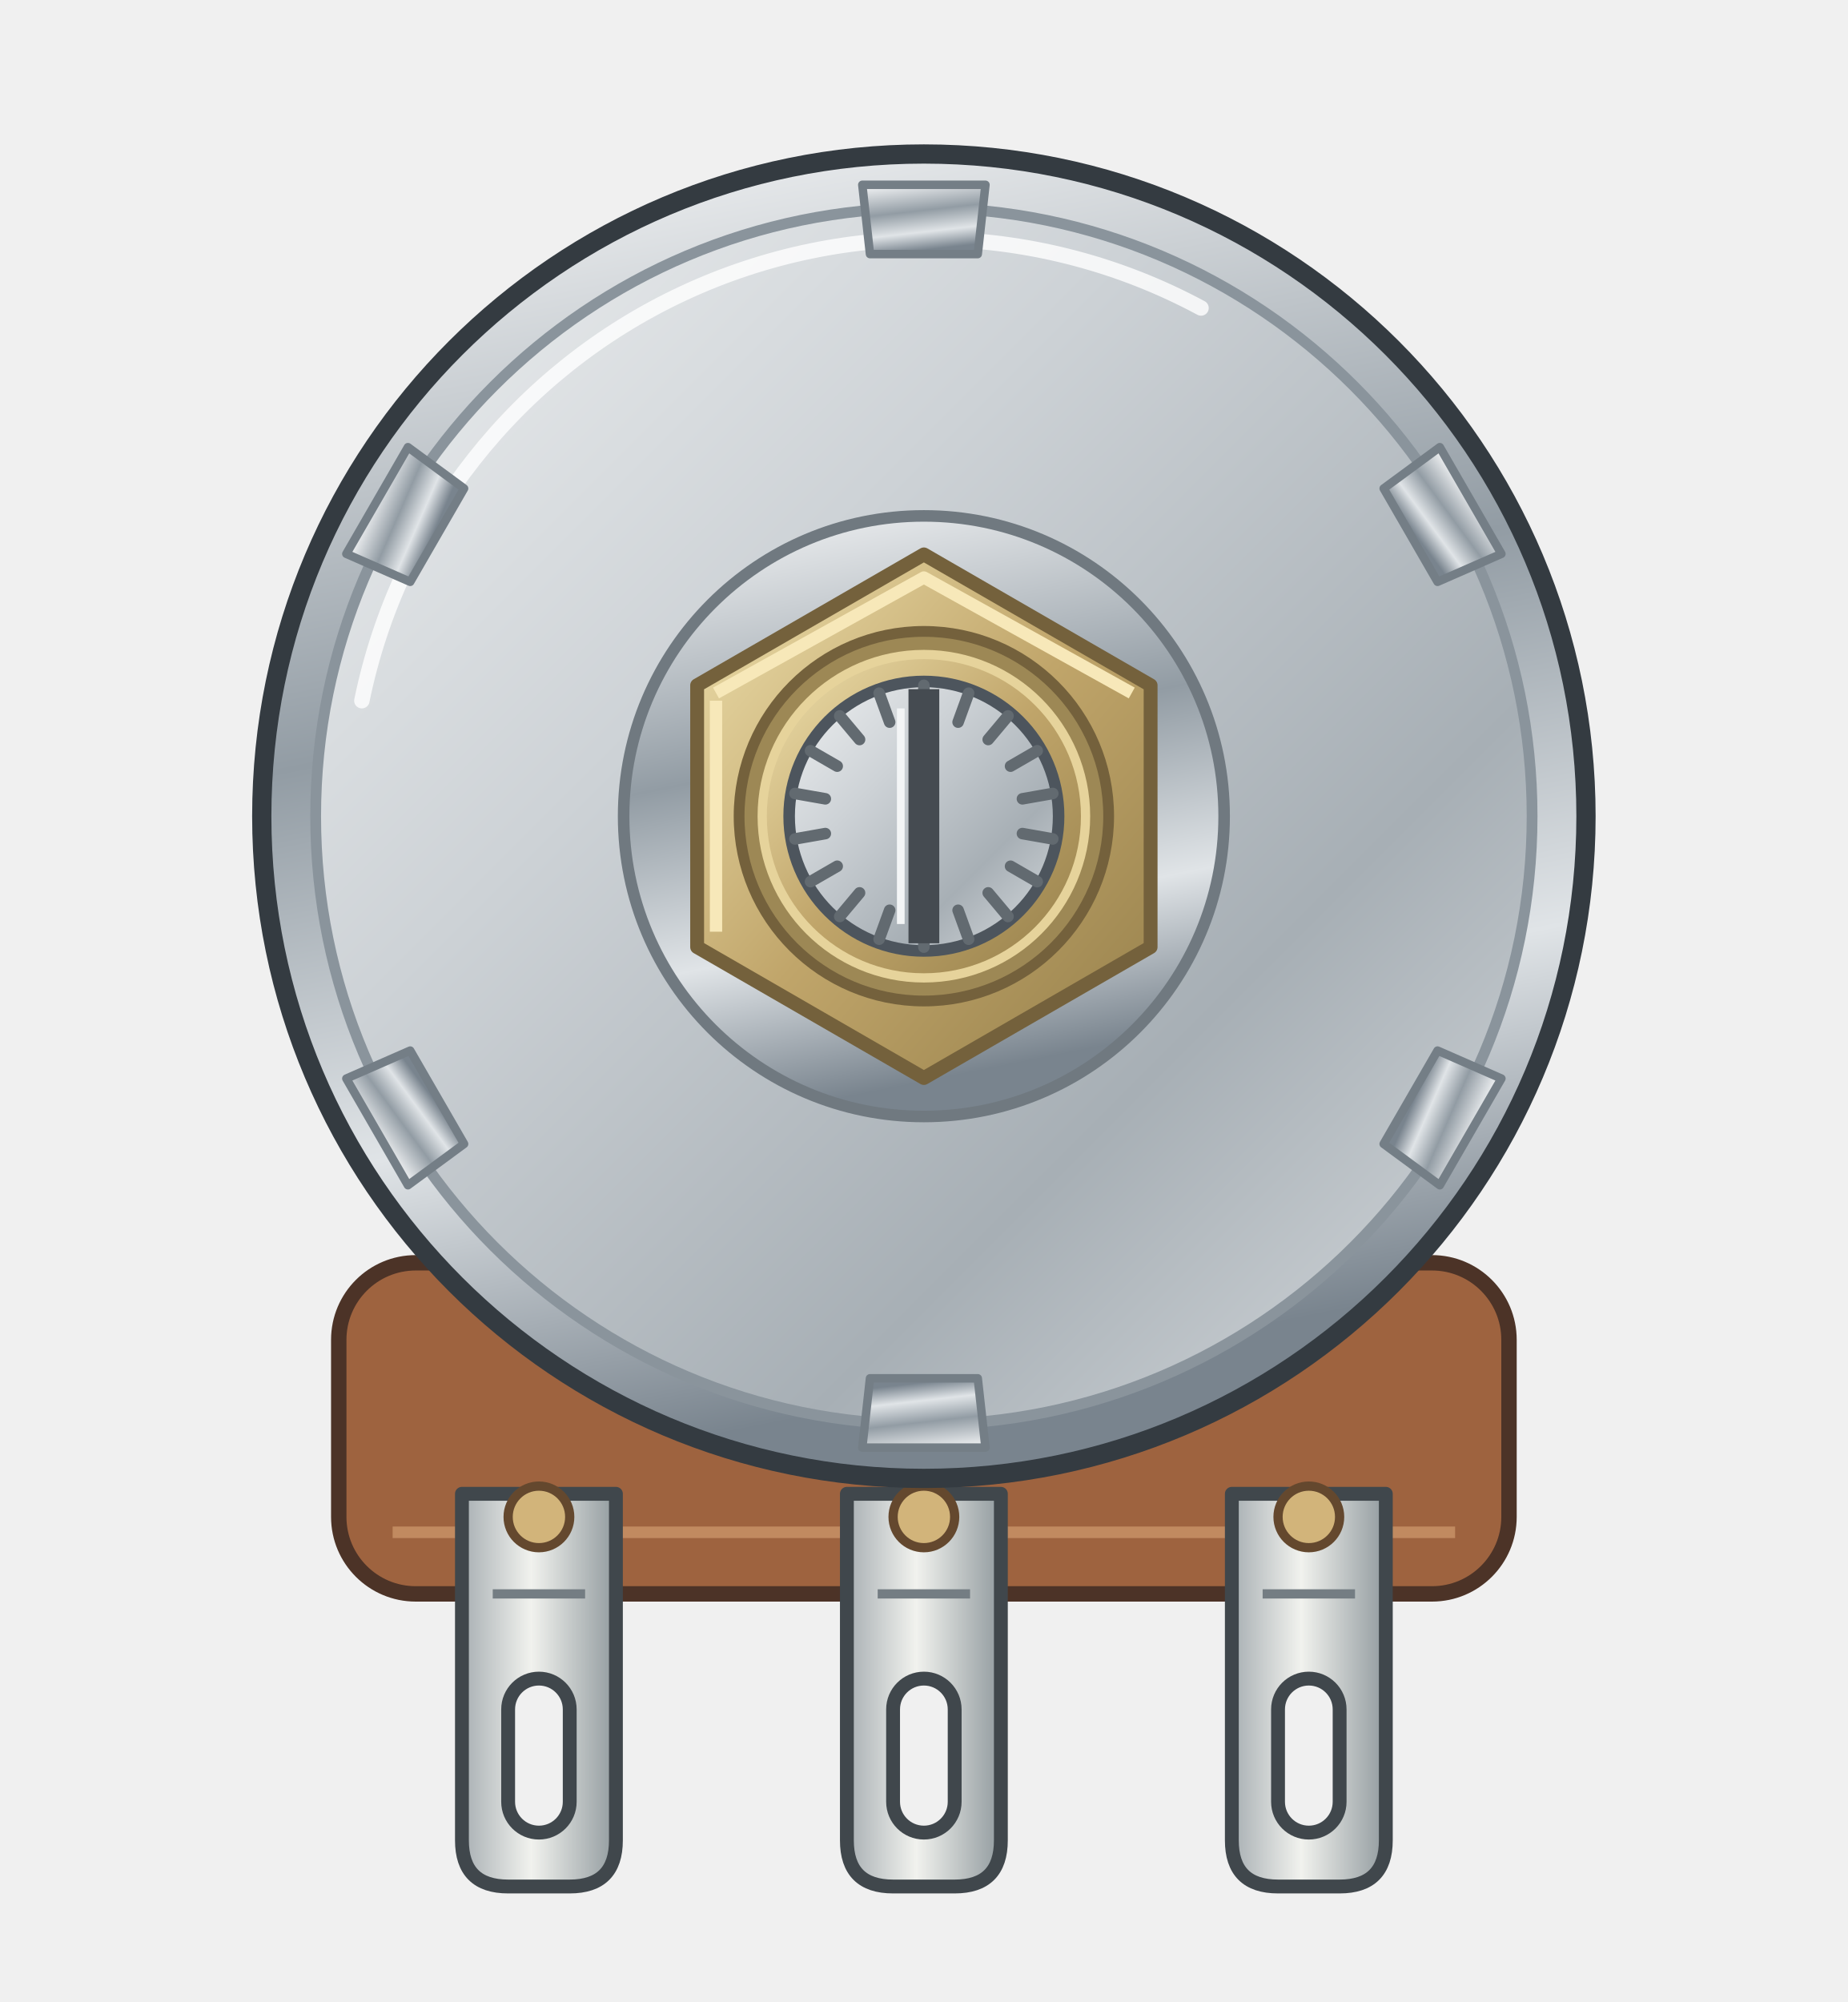
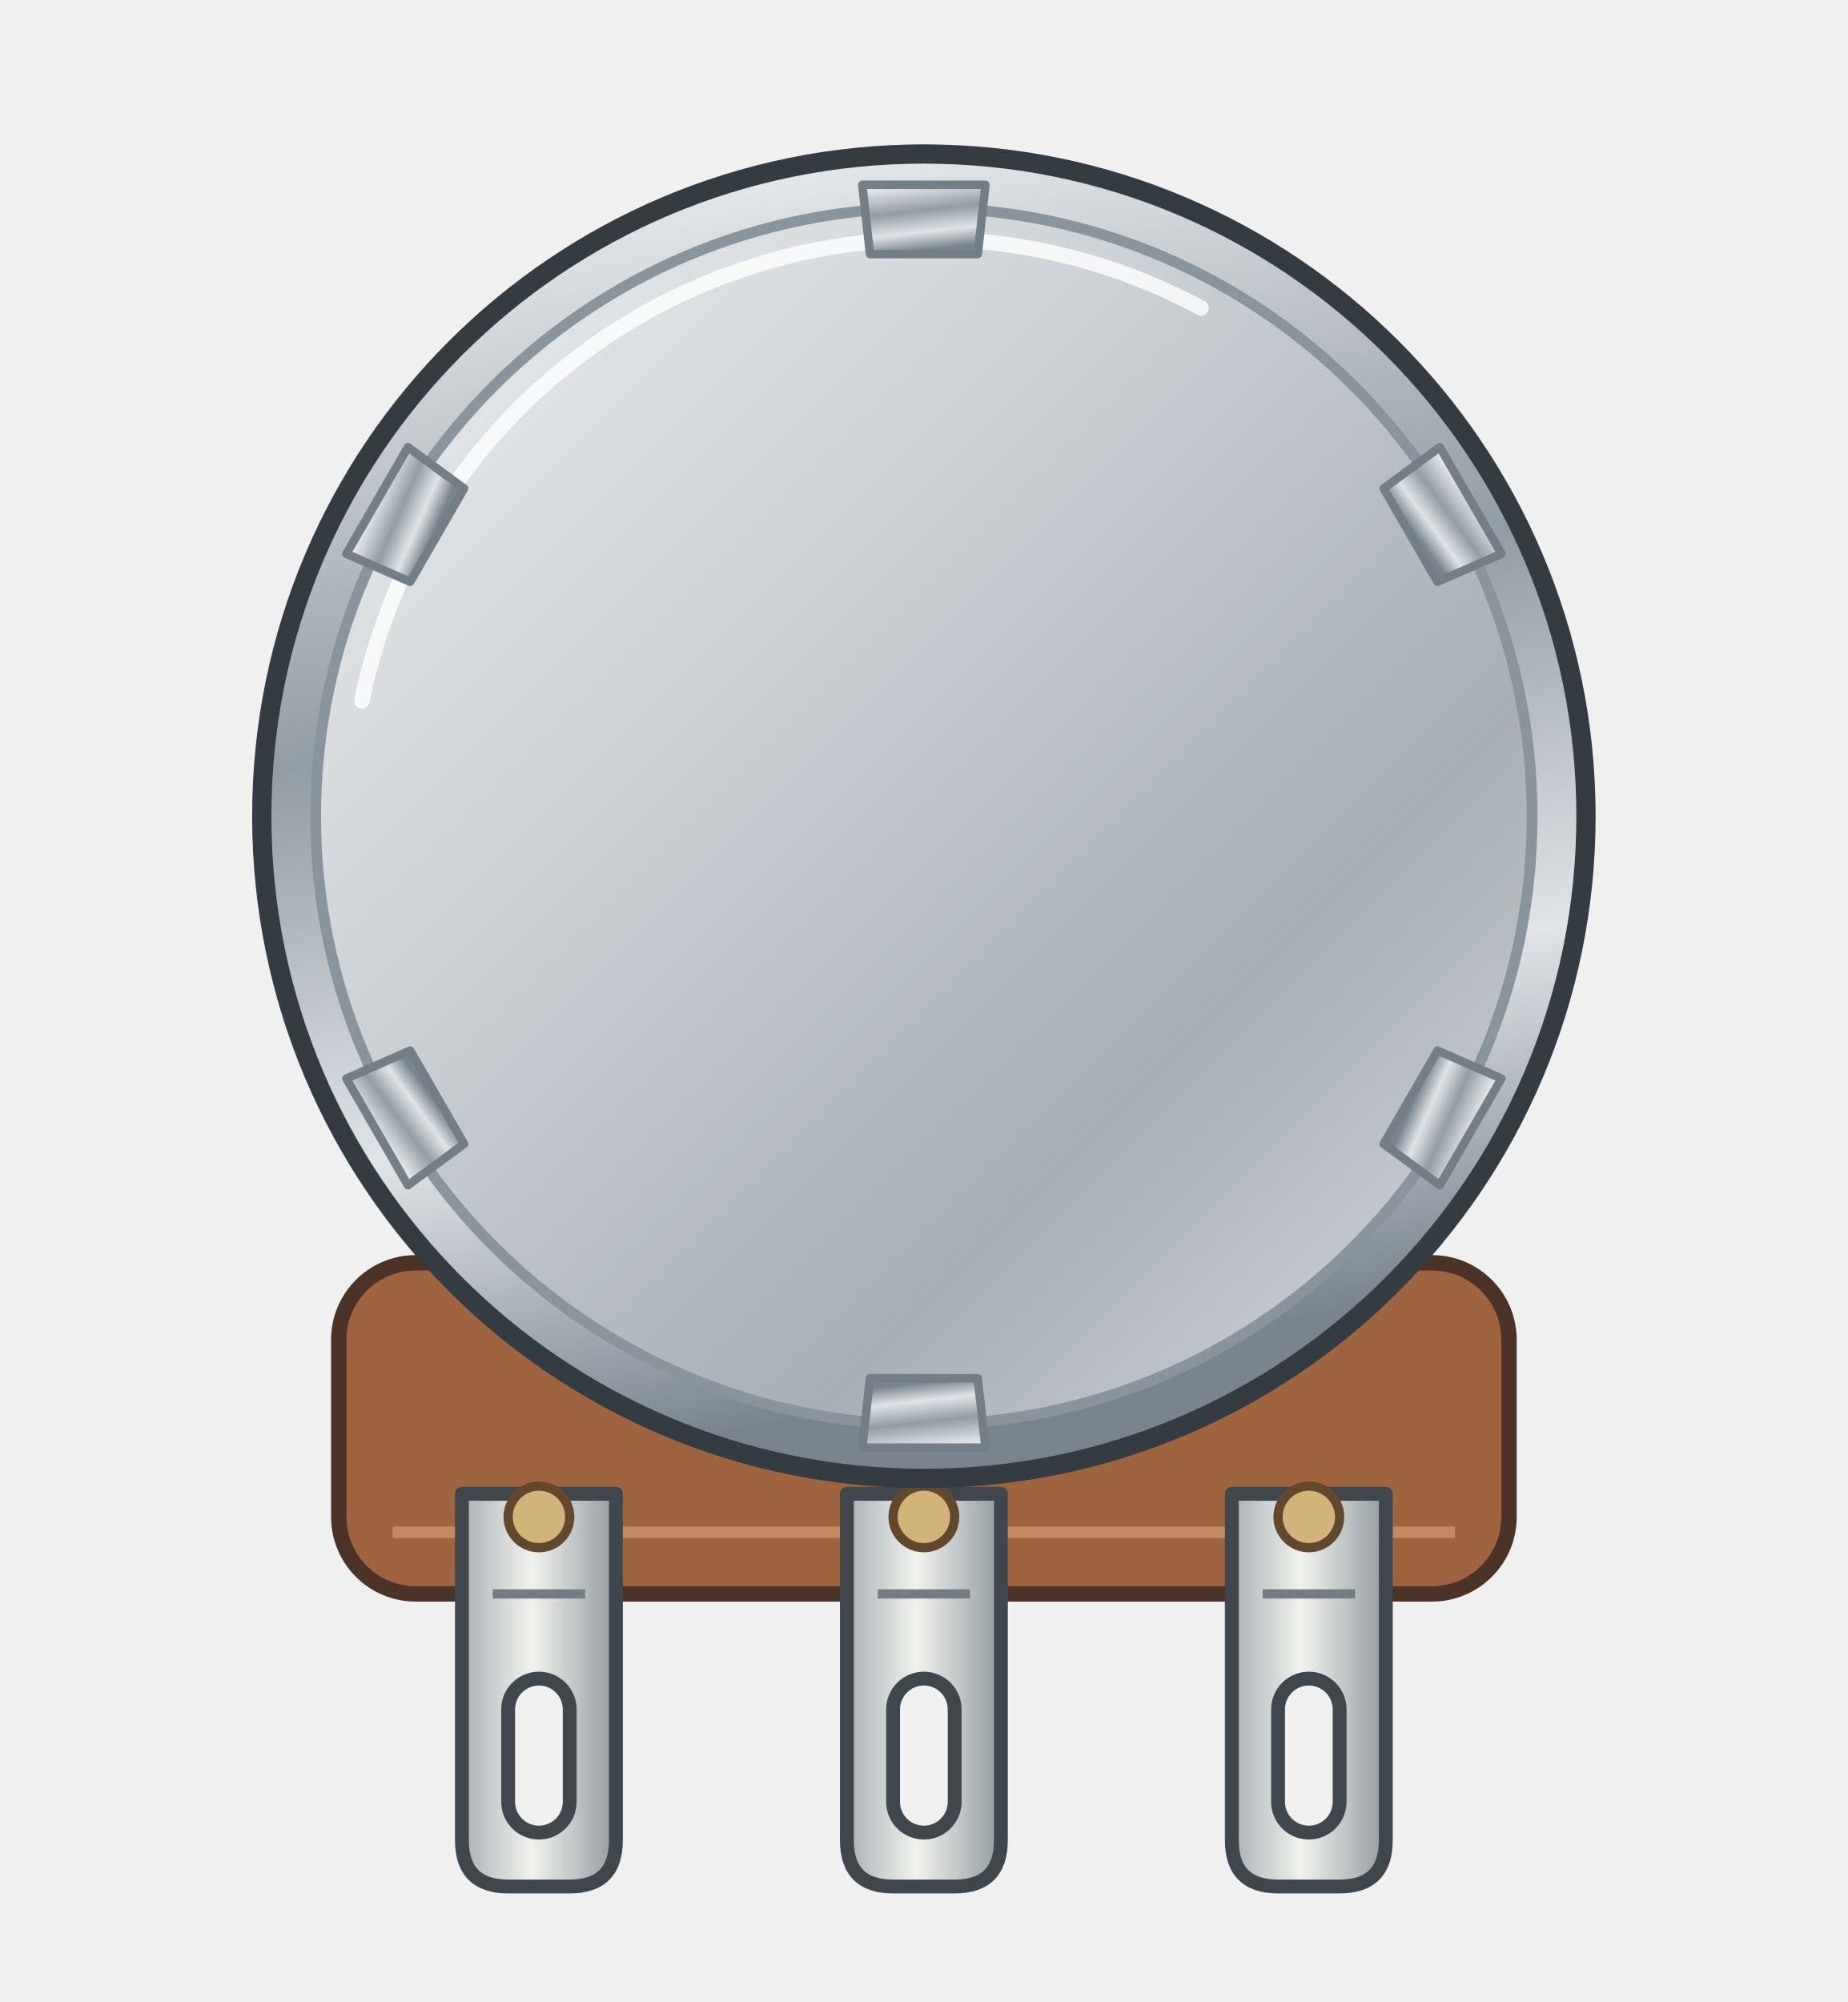
<svg xmlns="http://www.w3.org/2000/svg" width="240" height="260" viewBox="0 0 240 260" role="img" aria-labelledby="pot-title pot-description">
  <defs>
    <linearGradient id="pot-housing" x1="0" y1="0" x2="1" y2="1">
      <stop offset="0" stop-color="#eef0f1" />
      <stop offset="0.35" stop-color="#cdd2d6" />
      <stop offset="0.7" stop-color="#a7afb5" />
      <stop offset="1" stop-color="#d9dde0" />
    </linearGradient>
    <linearGradient id="pot-rim" x1="0" y1="0" x2="0.2" y2="1">
      <stop offset="0" stop-color="#f7f8f9" />
      <stop offset="0.45" stop-color="#929ca4" />
      <stop offset="0.75" stop-color="#e0e4e7" />
      <stop offset="1" stop-color="#79848e" />
    </linearGradient>
-     <linearGradient id="pot-brass" x1="0" y1="0" x2="1" y2="1">
-       <stop offset="0" stop-color="#eee0ad" />
-       <stop offset="0.5" stop-color="#c0a56a" />
-       <stop offset="1" stop-color="#96804b" />
-     </linearGradient>
    <linearGradient id="pot-terminal" x1="0" y1="0" x2="1" y2="0">
      <stop offset="0" stop-color="#a8afb3" />
      <stop offset="0.45" stop-color="#f1f2ee" />
      <stop offset="1" stop-color="#929b9f" />
    </linearGradient>
    <g id="pot-lug">
      <path d="M-10,194 H10 V239 Q10,245 4,245 H-4 Q-10,245 -10,239 Z                M-4,222 V234 A4,4 0 0 0 4,234 V222 A4,4 0 0 0 -4,222 Z" fill="url(#pot-terminal)" fill-rule="evenodd" stroke="#40474c" stroke-width="1.8" stroke-linejoin="round" />
      <path d="M-6,207 H6" fill="none" stroke="#747d83" stroke-width="1.2" />
    </g>
-     <path id="pot-knurl" d="M0,-13 V-17" fill="none" stroke="#626a70" stroke-width="1.5" stroke-linecap="round" />
    <g id="pot-crimp">
      <path d="M-8,-82 H8 L7,-73 H-7 Z" fill="url(#pot-rim)" stroke="#747e86" stroke-width="1.1" stroke-linejoin="round" />
    </g>
  </defs>
  <rect x="44" y="164" width="152" height="43" rx="10" fill="#9e633f" stroke="#4c3327" stroke-width="2" />
  <path d="M51,199 H189" fill="none" stroke="#c18a60" stroke-width="1.5" />
  <g transform="translate(70 0)">
    <use href="#pot-lug" />
  </g>
  <g transform="translate(120 0)">
    <use href="#pot-lug" />
  </g>
  <g transform="translate(170 0)">
    <use href="#pot-lug" />
  </g>
  <g fill="#d2b47a" stroke="#64482e" stroke-width="1.2">
    <circle cx="70" cy="197" r="4" />
    <circle cx="120" cy="197" r="4" />
    <circle cx="170" cy="197" r="4" />
  </g>
  <circle cx="120" cy="106" r="86" fill="url(#pot-rim)" stroke="#343b41" stroke-width="2.5" />
  <circle cx="120" cy="106" r="79" fill="url(#pot-housing)" stroke="#8a949c" stroke-width="1.4" />
  <path d="M47,91 A75,75 0 0 1 156,40" fill="none" stroke="#ffffff" stroke-opacity="0.8" stroke-width="2" stroke-linecap="round" />
  <g transform="translate(120 106)">
    <use href="#pot-crimp" />
    <use href="#pot-crimp" transform="rotate(60)" />
    <use href="#pot-crimp" transform="rotate(120)" />
    <use href="#pot-crimp" transform="rotate(180)" />
    <use href="#pot-crimp" transform="rotate(240)" />
    <use href="#pot-crimp" transform="rotate(300)" />
  </g>
-   <circle cx="120" cy="106" r="39" fill="url(#pot-rim)" stroke="#707980" stroke-width="1.5" />
-   <path d="M120,72 L149.45,89 V123 L120,140 L90.55,123 V89 Z" fill="url(#pot-brass)" stroke="#74613c" stroke-width="1.8" stroke-linejoin="round" />
-   <path d="M93,90 L120,75 L147,90 M93,91 V121" fill="none" stroke="#f7e8b9" stroke-width="1.6" stroke-linejoin="round" />
-   <circle cx="120" cy="106" r="24" fill="#9d8855" stroke="#74613c" stroke-width="1.4" />
-   <circle cx="120" cy="106" r="21" fill="url(#pot-brass)" stroke="#e6d39b" stroke-width="1.2" />
-   <circle cx="120" cy="106" r="17.5" fill="url(#pot-housing)" stroke="#4d555d" stroke-width="1.5" />
-   <g transform="translate(120 106)">
-     <use href="#pot-knurl" />
-     <use href="#pot-knurl" transform="rotate(20)" />
-     <use href="#pot-knurl" transform="rotate(40)" />
-     <use href="#pot-knurl" transform="rotate(60)" />
-     <use href="#pot-knurl" transform="rotate(80)" />
-     <use href="#pot-knurl" transform="rotate(100)" />
-     <use href="#pot-knurl" transform="rotate(120)" />
-     <use href="#pot-knurl" transform="rotate(140)" />
-     <use href="#pot-knurl" transform="rotate(160)" />
-     <use href="#pot-knurl" transform="rotate(180)" />
-     <use href="#pot-knurl" transform="rotate(200)" />
-     <use href="#pot-knurl" transform="rotate(220)" />
-     <use href="#pot-knurl" transform="rotate(240)" />
-     <use href="#pot-knurl" transform="rotate(260)" />
-     <use href="#pot-knurl" transform="rotate(280)" />
-     <use href="#pot-knurl" transform="rotate(300)" />
-     <use href="#pot-knurl" transform="rotate(320)" />
-     <use href="#pot-knurl" transform="rotate(340)" />
-   </g>
-   <path d="M118,89.5 V122.5 H122 V89.5 Z" fill="#454b51" />
-   <path d="M117,92 V120" fill="none" stroke="#f3f5f6" stroke-width="1" />
</svg>
